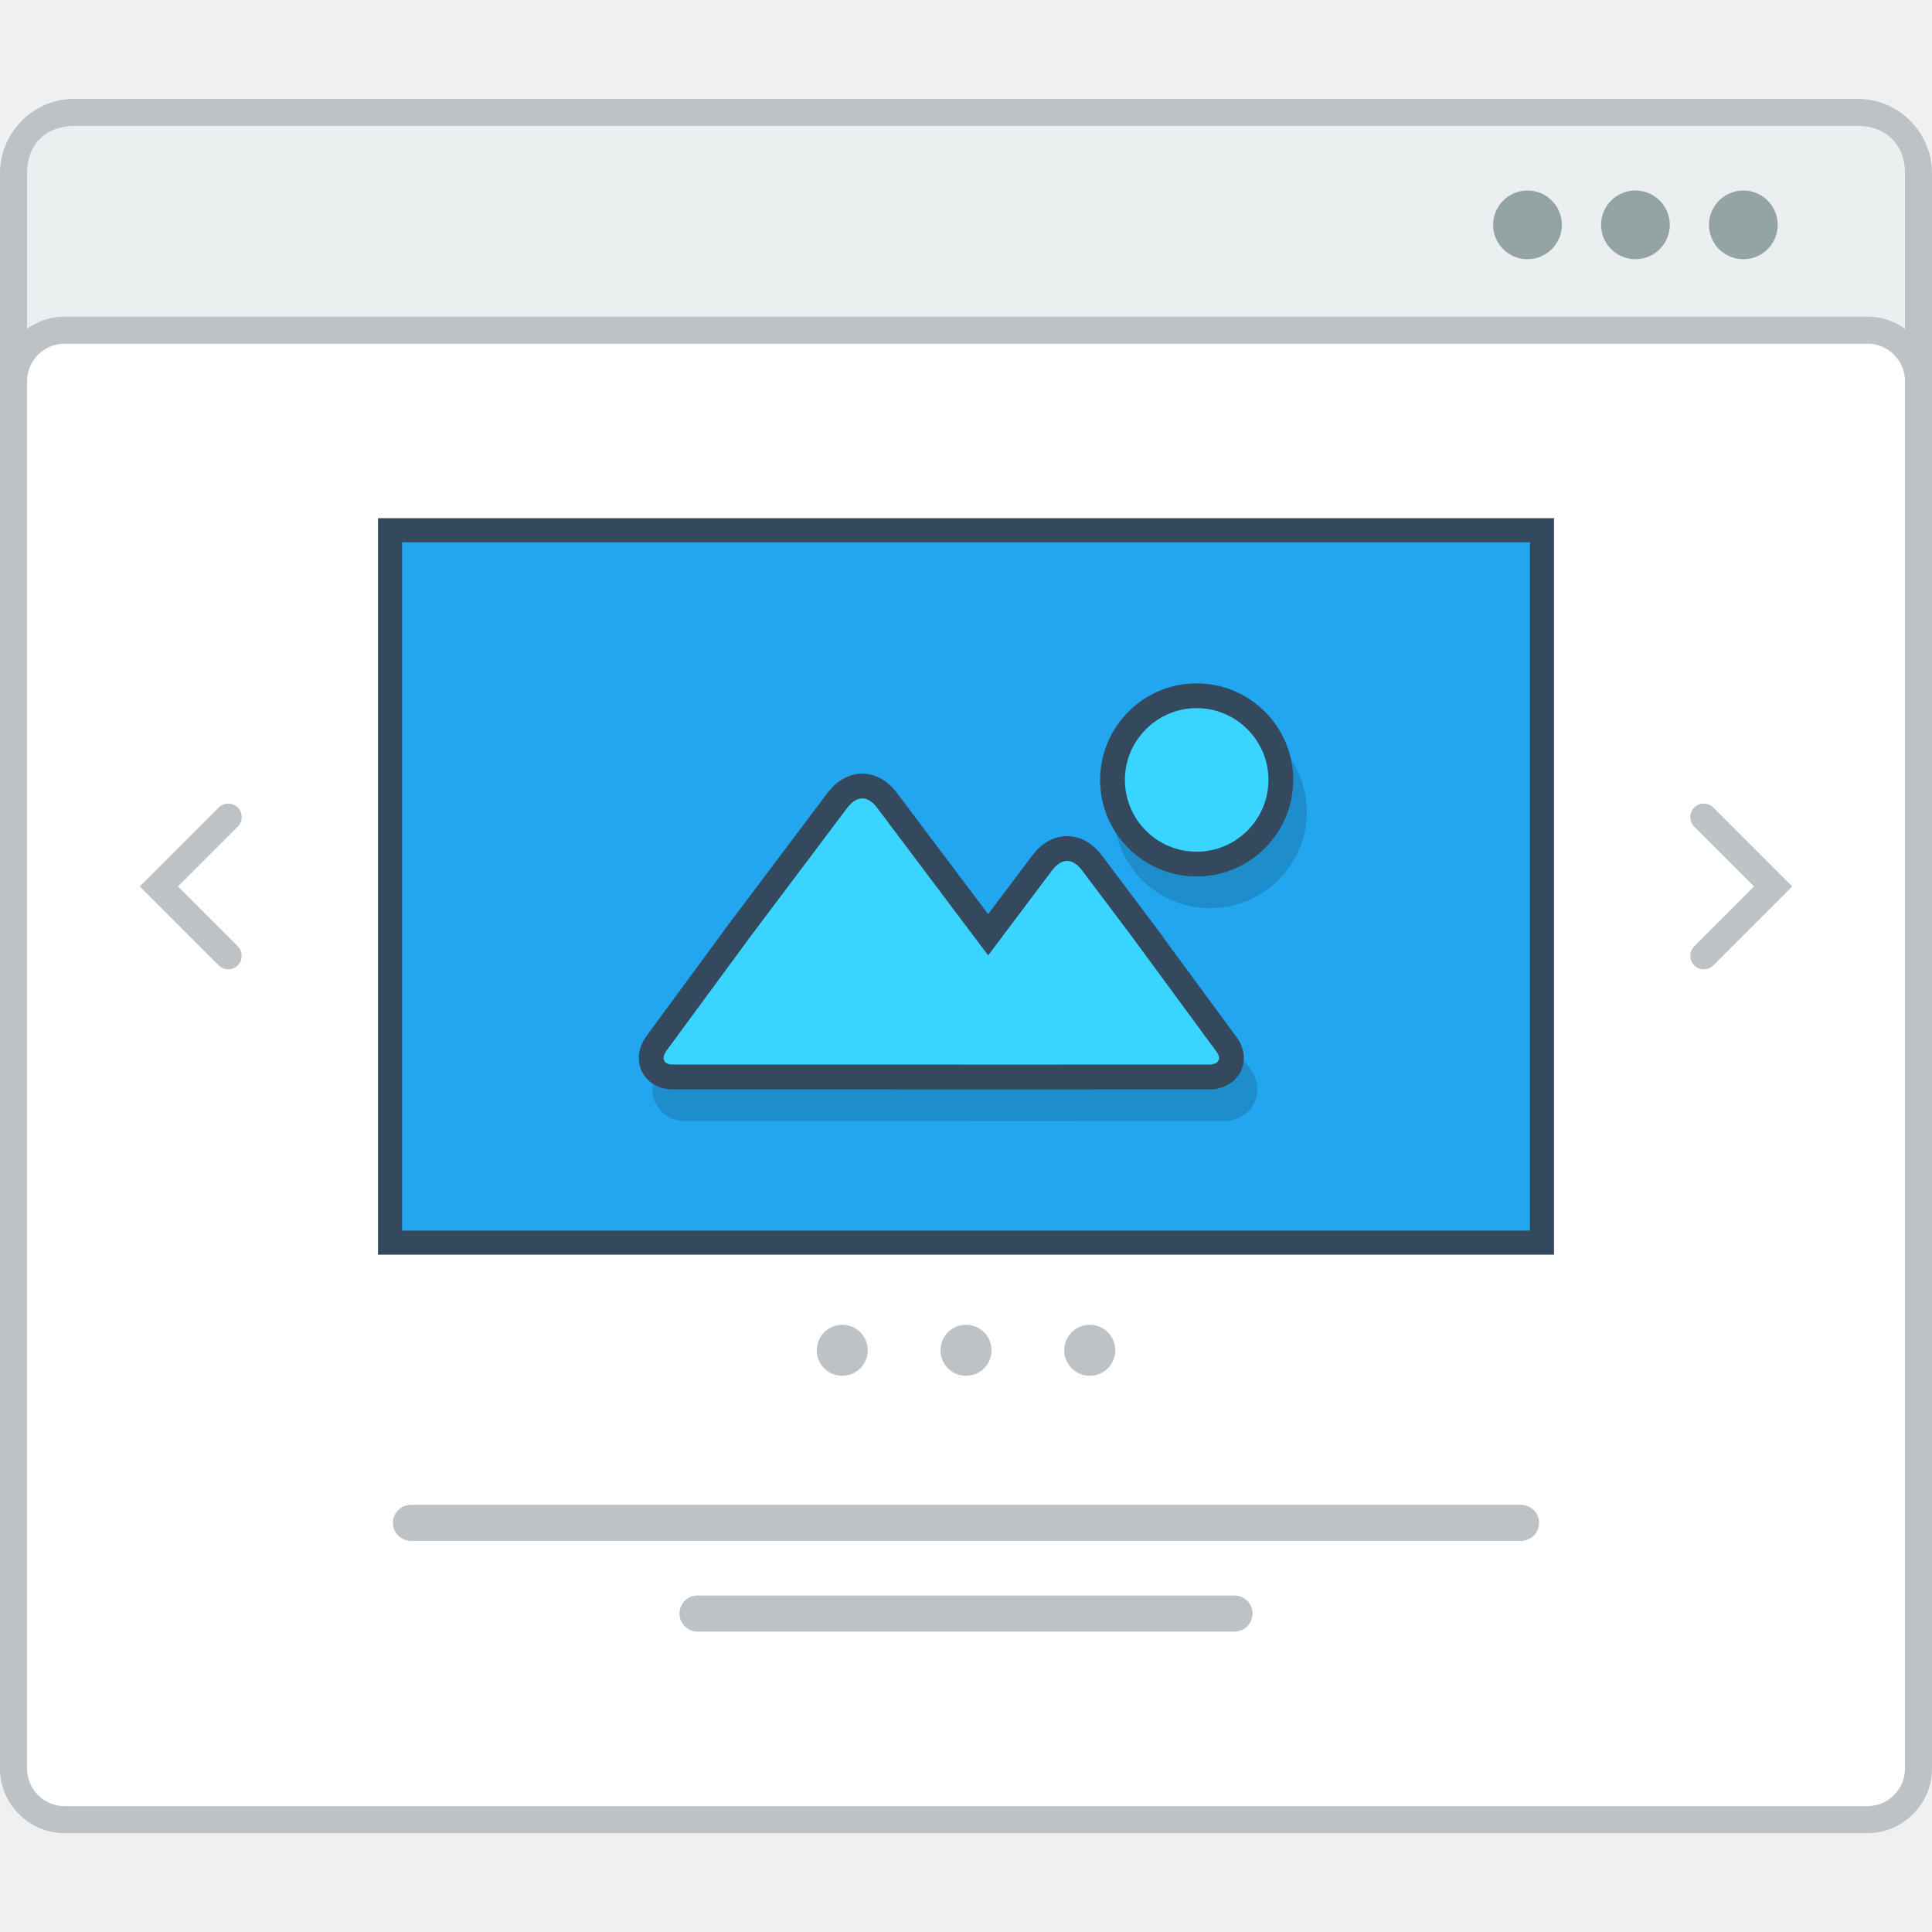
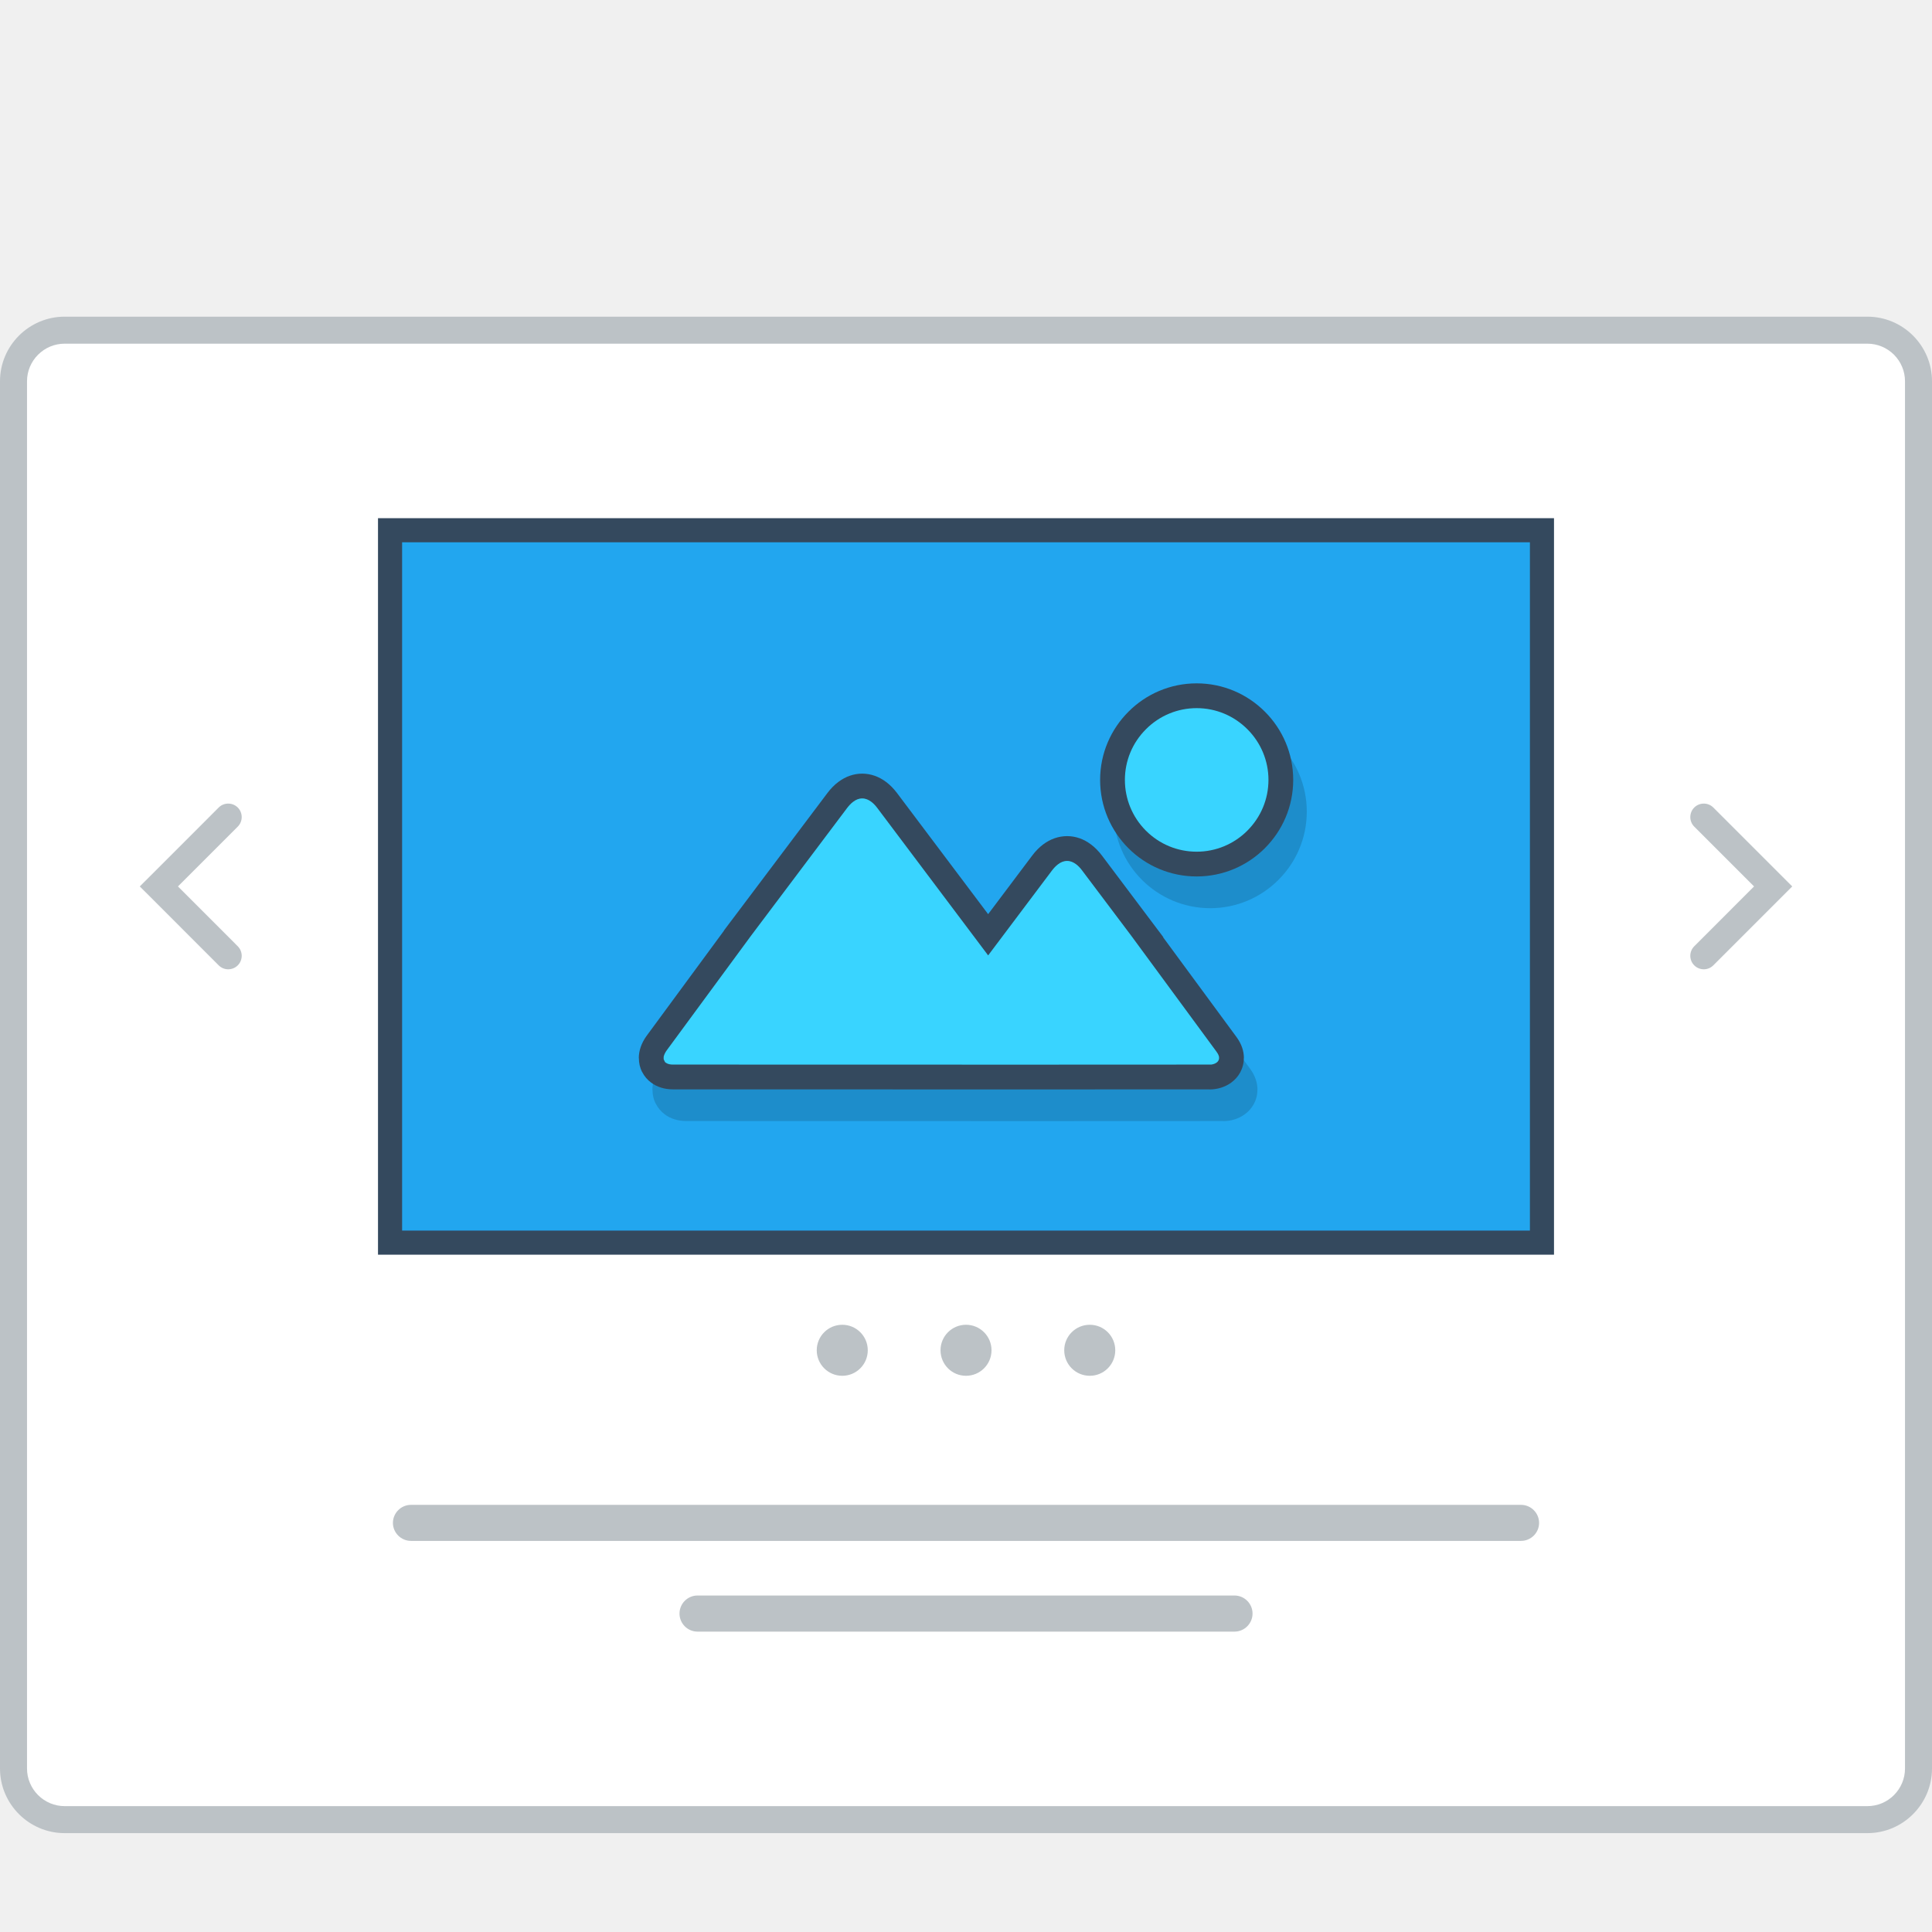
<svg xmlns="http://www.w3.org/2000/svg" version="1.0" id="Layer_1" x="0px" y="0px" width="800px" height="800px" viewBox="191.227 209.131 420.753 377.688" enable-background="new 0 0 800 800" xml:space="preserve">
  <g>
-     <path fill="#BCC2C6" d="M207.431,209.131h388.355c4.448,0,8.505,1.816,11.438,4.748v0.018c2.932,2.932,4.756,6.98,4.756,11.429   v345.299c0,4.432-1.824,8.48-4.756,11.412v0.017c-2.933,2.933-6.989,4.765-11.438,4.765H207.431c-4.457,0-8.513-1.832-11.438-4.765   v-0.017c-2.934-2.932-4.766-6.98-4.766-11.412V225.326c0-4.449,1.832-8.497,4.766-11.429v-0.018   C198.918,210.947,202.974,209.131,207.431,209.131" />
-     <path fill="#EBEFF0" d="M606.1,225.326v345.299c0,6.497-4.533,10.313-10.313,10.313H207.431c-5.781,0-10.32-3.716-10.32-10.313   V225.326c0-6.732,4.565-10.321,10.32-10.321h388.355C601.566,215.004,606.1,218.711,606.1,225.326" />
    <path fill="#BCC2C6" d="M205.29,256.564h392.628c3.874,0,7.39,1.583,9.93,4.124c2.549,2.549,4.132,6.064,4.132,9.938v302.131   c0,3.865-1.583,7.38-4.132,9.93c-2.54,2.549-6.056,4.131-9.93,4.131H205.29c-3.866,0-7.381-1.582-9.93-4.131   c-2.549-2.55-4.133-6.064-4.133-9.93V270.626c0-3.874,1.584-7.389,4.133-9.938C197.909,258.147,201.424,256.564,205.29,256.564" />
    <path fill-rule="evenodd" clip-rule="evenodd" fill="#FFFFFF" d="M205.29,262.446c-2.175,0-4.231,0.866-5.772,2.399   c-1.542,1.541-2.407,3.607-2.407,5.782v302.131c0,2.165,0.865,4.232,2.407,5.78c1.541,1.533,3.598,2.4,5.772,2.4h392.628   c2.183,0,4.241-0.867,5.781-2.4c1.533-1.548,2.4-3.6,2.4-5.78V270.626c0-2.183-0.867-4.241-2.4-5.782   c-1.54-1.533-3.616-2.399-5.781-2.399H205.29z" />
-     <path fill-rule="evenodd" clip-rule="evenodd" fill="#94A4A5" d="M547.387,229.083c4.132,0,7.488,3.356,7.488,7.489   c0,4.132-3.356,7.48-7.488,7.48s-7.48-3.349-7.48-7.48C539.906,232.439,543.255,229.083,547.387,229.083 M570.895,229.083   c4.132,0,7.481,3.356,7.481,7.489c0,4.132-3.35,7.48-7.481,7.48c-4.133,0-7.481-3.349-7.481-7.48   C563.413,232.439,566.762,229.083,570.895,229.083z M523.886,229.083c4.132,0,7.489,3.356,7.489,7.489   c0,4.132-3.357,7.48-7.489,7.48c-4.133,0-7.489-3.349-7.489-7.48C516.396,232.439,519.762,229.083,523.886,229.083z" />
    <rect x="273.549" y="300.449" fill-rule="evenodd" clip-rule="evenodd" fill="#34495E" width="256.11" height="160.397" />
    <rect x="278.798" y="305.697" fill="#22A6EF" width="245.613" height="149.901" />
    <path opacity="0.15" d="M462.957,356.196c-2.091-2.074-4.974-3.366-8.155-3.366c-3.199,0-6.081,1.292-8.163,3.366   c-2.083,2.082-3.366,4.973-3.366,8.164c0,3.182,1.283,6.064,3.374,8.147c2.083,2.083,4.965,3.383,8.155,3.383   c3.182,0,6.064-1.292,8.155-3.366c2.075-2.091,3.365-4.981,3.365-8.164C466.322,361.169,465.032,358.278,462.957,356.196    M454.802,343.334c5.781,0,11.038,2.35,14.845,6.156l0.017,0.016c3.799,3.808,6.157,9.056,6.157,14.854   c0,5.789-2.358,11.046-6.157,14.844l-0.017,0.018c-3.807,3.807-9.063,6.164-14.845,6.164c-5.815,0-11.063-2.357-14.878-6.164   c-3.798-3.799-6.157-9.064-6.157-14.862s2.359-11.046,6.157-14.854l0.017-0.016C443.757,345.684,449.004,343.334,454.802,343.334z    M444.722,394.874L444.722,394.874l0.149,0.191l2.667,3.549l-0.033,0.025l15.952,21.688c1.142,1.549,1.625,3.115,1.625,4.598   h-0.017c0,1.166-0.283,2.216-0.8,3.149c-0.476,0.866-1.142,1.616-1.934,2.182c-1.316,0.983-3.007,1.5-4.706,1.5v-0.016   l-40.111,0.016l-76.798-0.016c-1.858,0-3.457-0.518-4.689-1.433c-0.851-0.635-1.532-1.435-1.999-2.384h-0.025   c-0.441-0.883-0.683-1.899-0.674-2.982h-0.025c0-1.582,0.549-3.282,1.74-4.881l16.803-22.864l-0.009-0.024l1.534-2.041l0.183-0.25   l0,0l0.032-0.042l20.777-27.615c0.732-0.982,1.532-1.783,2.382-2.423c1.632-1.225,3.399-1.816,5.248-1.808   c1.833,0.008,3.582,0.616,5.182,1.816c0.85,0.632,1.65,1.449,2.374,2.415l19.835,26.375l9.597-12.763   c0.733-0.966,1.532-1.783,2.383-2.416c1.591-1.2,3.349-1.815,5.198-1.815c1.833,0,3.598,0.599,5.223,1.815   c0.842,0.633,1.649,1.433,2.383,2.416l10.529,13.996L444.722,394.874z M453.136,422.294l-16.044-21.813l-0.683-0.925l-9.814-13.045   l-0.017-0.025l-0.032,0.025l-11.08,14.736l-2.298,3.05l-3.783,5.04l-3.782-5.04l-2.299-3.05l-21.325-28.348l-0.018-0.025   l-0.025,0.025l-20.144,26.773l-0.591,0.809l-16.035,21.813h72.349H453.136z" />
    <path fill="#34495E" d="M451.836,336.42c5.798,0,11.047,2.357,14.854,6.164l0.018,0.017c3.807,3.807,6.155,9.063,6.155,14.845   c0,5.798-2.349,11.046-6.155,14.854l-0.018,0.025c-3.807,3.798-9.056,6.148-14.854,6.148c-5.797,0-11.063-2.35-14.862-6.148   c-3.806-3.808-6.163-9.063-6.163-14.878c0-5.781,2.357-11.038,6.163-14.845l0.018-0.017   C440.789,338.777,446.047,336.42,451.836,336.42 M441.774,387.968L441.774,387.968l0.141,0.191l2.665,3.541l-0.041,0.033   l15.961,21.692c1.142,1.549,1.624,3.115,1.624,4.59h-0.017c0,1.158-0.291,2.229-0.792,3.146c-0.481,0.883-1.148,1.614-1.94,2.199   c-1.314,0.966-3.007,1.499-4.707,1.499v-0.017l-40.11,0.017l-76.798-0.017c-1.849,0-3.449-0.533-4.698-1.449   c-0.849-0.618-1.525-1.416-2-2.367h-0.017c-0.448-0.898-0.683-1.903-0.683-2.994h-0.017c0-1.59,0.551-3.272,1.733-4.89   l16.811-22.85l-0.018-0.025l1.532-2.041l0.193-0.25h0.008l0.025-0.042l20.783-27.615c0.733-0.975,1.534-1.791,2.384-2.423   c1.615-1.217,3.398-1.816,5.23-1.816c1.841,0.017,3.599,0.625,5.182,1.816c0.85,0.641,1.649,1.449,2.383,2.423l19.834,26.366   l9.598-12.763c0.725-0.966,1.523-1.774,2.373-2.416c1.601-1.2,3.366-1.808,5.215-1.816c1.833,0,3.6,0.6,5.216,1.816   c0.849,0.633,1.649,1.449,2.382,2.416l10.53,14.003L441.774,387.968z" />
    <path fill-rule="evenodd" clip-rule="evenodd" fill="#39D4FF" d="M451.836,341.818c4.165,0,8.098,1.641,11.038,4.582l0.017,0.016   c2.94,2.941,4.583,6.873,4.583,11.029c0,4.166-1.643,8.098-4.583,11.038l-0.017,0.025c-2.94,2.932-6.873,4.573-11.038,4.573   s-8.104-1.632-11.047-4.573c-2.947-2.949-4.581-6.897-4.581-11.063c0-4.156,1.634-8.088,4.581-11.029l0.018-0.016   C443.739,343.459,447.68,341.818,451.836,341.818" />
    <path fill-rule="evenodd" clip-rule="evenodd" fill="#39D4FF" d="M406.427,395.666l13.904-18.493c0.383-0.5,0.815-0.975,1.315-1.35   c0.583-0.441,1.234-0.732,1.982-0.732c0.733,0,1.375,0.291,1.966,0.732c0.492,0.375,0.935,0.85,1.3,1.35l10.673,14.178   l18.584,25.274c0.217,0.284,0.425,0.643,0.518,0.983l0.041,0.142v0.426l-0.033,0.141c-0.085,0.291-0.258,0.524-0.5,0.692   c-0.309,0.233-0.717,0.365-1.101,0.424l-0.073,0.008l-40.445,0.018l-76.798-0.018c-0.5,0-1.082-0.083-1.5-0.383l-0.199-0.15   l-0.3-0.616v-0.533l0.023-0.115c0.109-0.45,0.377-0.934,0.643-1.301l18.376-24.982l20.911-27.798c0.382-0.5,0.815-0.975,1.314-1.35   c0.592-0.45,1.226-0.733,1.975-0.733c0.742,0,1.392,0.3,1.975,0.733c0.5,0.375,0.934,0.85,1.309,1.35L406.427,395.666z" />
    <path fill-rule="evenodd" clip-rule="evenodd" fill="#BCC2C6" d="M221.667,380.646l2.083-2.074l0,0l11.962-11.962l3.141-3.149   c1.143-1.141,3.008-1.141,4.157,0l0,0c1.142,1.15,1.142,3.016,0,4.157l-3.148,3.149l-9.88,9.879l10.971,10.971l2.058,2.066   c1.142,1.141,1.142,3.007,0,4.148l0,0c-1.149,1.149-3.015,1.149-4.157,0l-2.057-2.058L223.75,382.72l0,0L221.667,380.646z" />
    <path fill-rule="evenodd" clip-rule="evenodd" fill="#BCC2C6" d="M581.54,380.646l-2.073-2.074l-11.962-11.962l-3.15-3.149   c-1.14-1.141-3.007-1.141-4.156,0l0,0c-1.142,1.15-1.142,3.016,0,4.157l3.15,3.149l9.879,9.879l-10.963,10.971l-2.066,2.066   c-1.142,1.141-1.142,3.007,0,4.148l0,0c1.149,1.149,3.017,1.149,4.156,0l2.059-2.058l13.054-13.054L581.54,380.646z" />
    <path fill-rule="evenodd" clip-rule="evenodd" fill="#BCC2C6" d="M280.729,515.327h241.748c2.166,0,3.933,1.767,3.933,3.933l0,0   c0,2.148-1.767,3.915-3.933,3.915H280.729c-2.158,0-3.931-1.767-3.931-3.915l0,0C276.799,517.094,278.571,515.327,280.729,515.327" />
    <path fill-rule="evenodd" clip-rule="evenodd" fill="#BCC2C6" d="M343.133,535.071h116.942c2.157,0,3.932,1.765,3.932,3.932l0,0   c0,2.165-1.774,3.932-3.932,3.932H343.133c-2.158,0-3.923-1.767-3.923-3.932l0,0C339.21,536.836,340.975,535.071,343.133,535.071" />
    <path fill-rule="evenodd" clip-rule="evenodd" fill="#BCC2C6" d="M374.656,476.108c3.065,0,5.555,2.482,5.555,5.548   c0,3.082-2.489,5.564-5.555,5.564c-3.066,0-5.558-2.482-5.558-5.564C369.099,478.591,371.59,476.108,374.656,476.108" />
    <path fill-rule="evenodd" clip-rule="evenodd" fill="#BCC2C6" d="M401.604,476.108c3.065,0,5.556,2.482,5.556,5.548   c0,3.082-2.49,5.564-5.556,5.564s-5.549-2.482-5.549-5.564C396.056,478.591,398.539,476.108,401.604,476.108" />
    <path fill-rule="evenodd" clip-rule="evenodd" fill="#BCC2C6" d="M428.561,476.108c3.066,0,5.549,2.482,5.549,5.548   c0,3.082-2.482,5.564-5.549,5.564c-3.073,0-5.564-2.482-5.564-5.564C422.996,478.591,425.487,476.108,428.561,476.108" />
  </g>
</svg>
